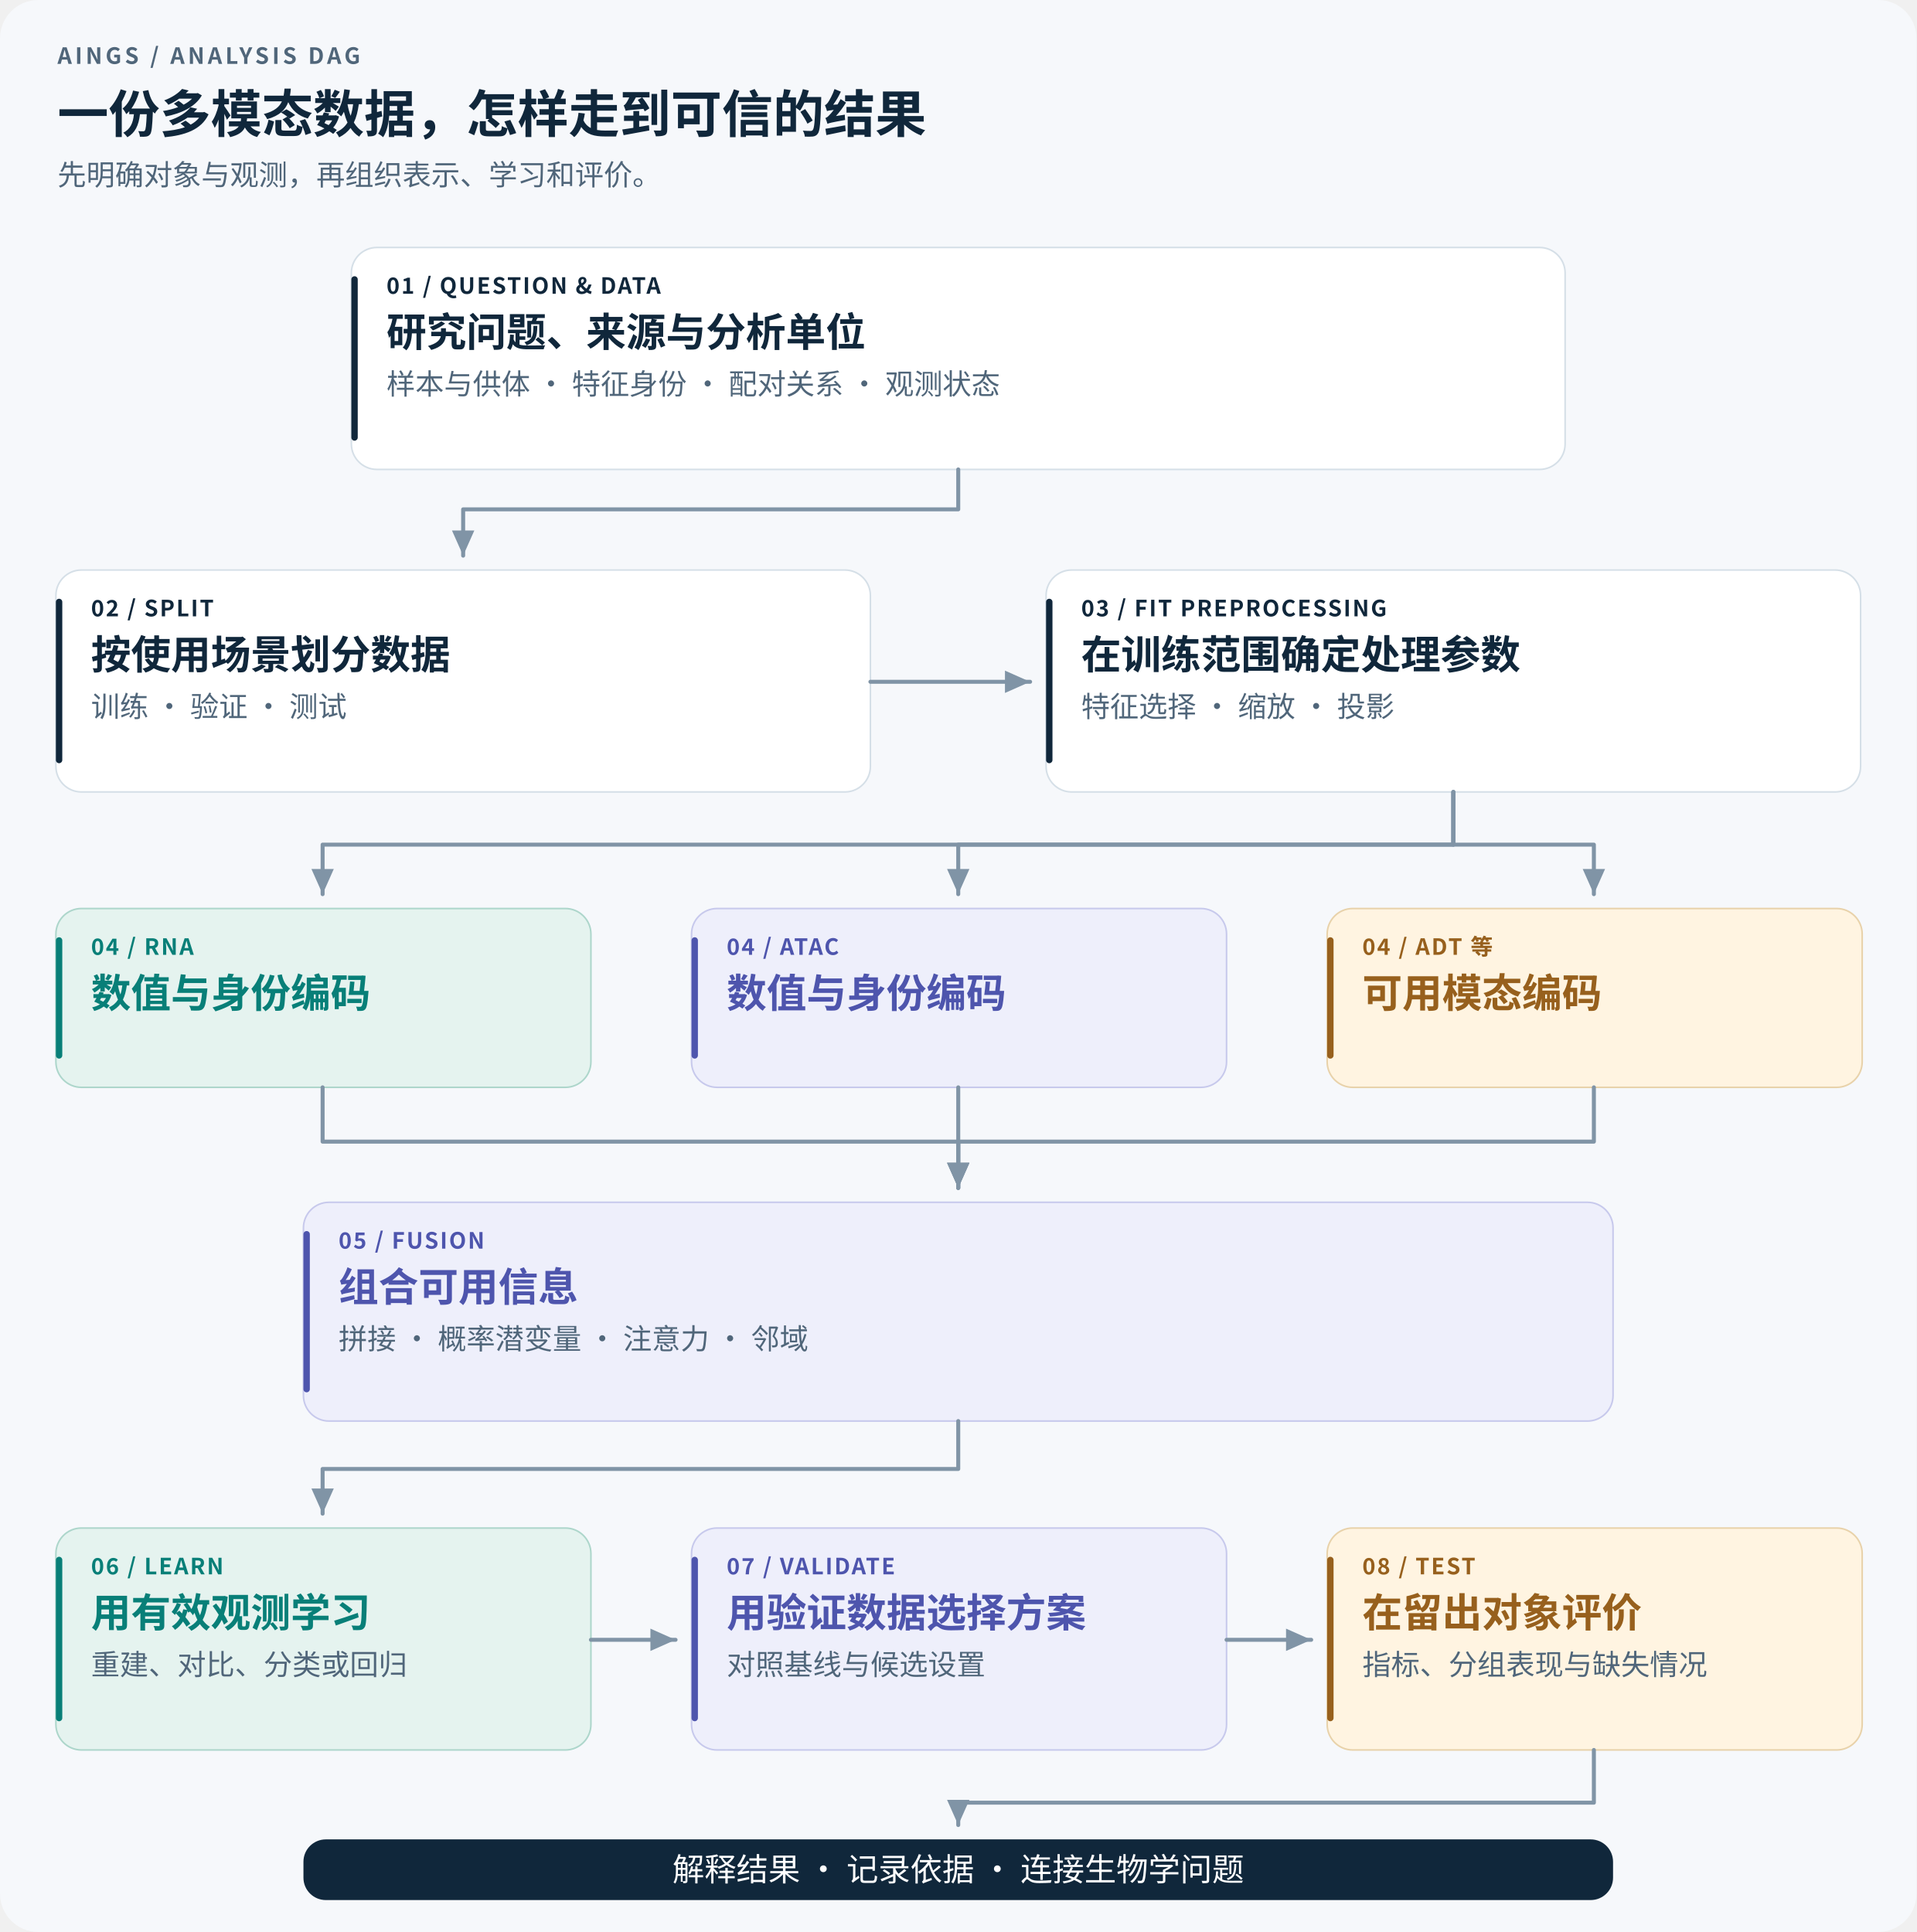
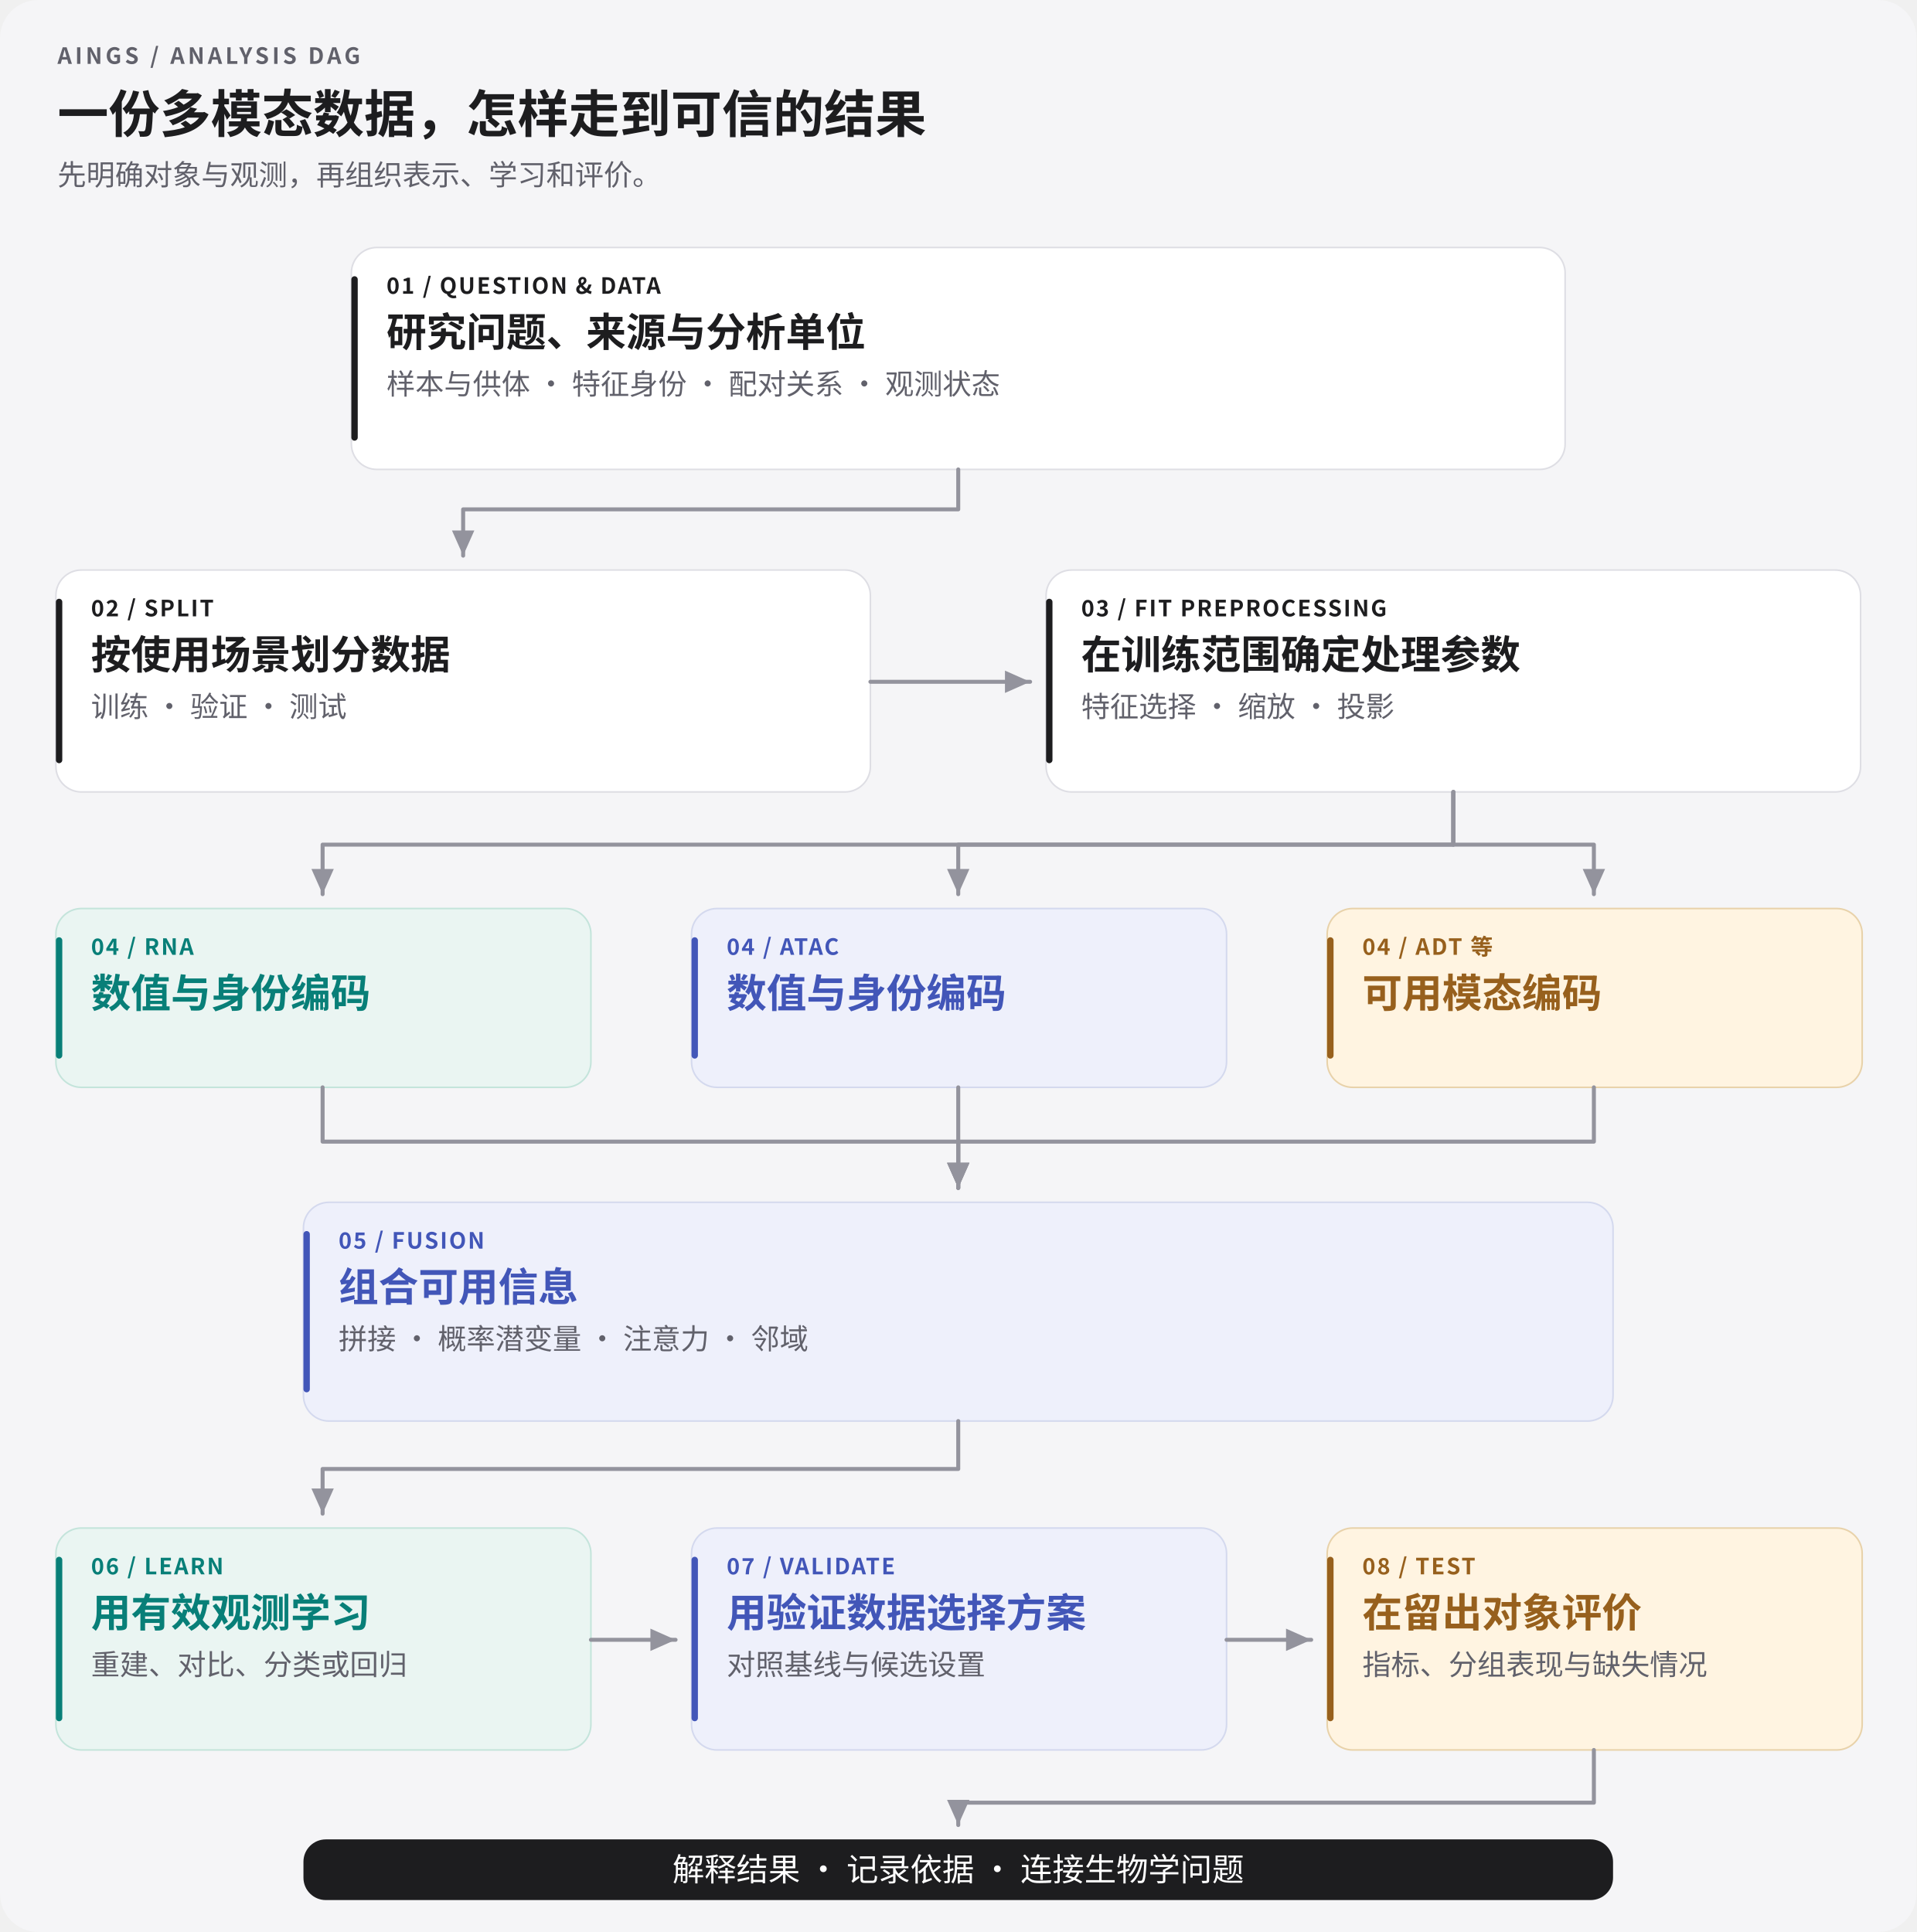
<svg xmlns="http://www.w3.org/2000/svg" width="1200" height="1210" viewBox="0 0 1200 1210" role="img" aria-labelledby="title desc">
  <defs>
    <linearGradient id="hero" x1="0" y1="0" x2="1" y2="1">
      <stop stop-color="#102c43" />
      <stop offset="1" stop-color="#101b31" />
    </linearGradient>
    <linearGradient id="mint" x1="0" y1="0" x2="1" y2="1">
      <stop stop-color="#5ee0bd" />
      <stop offset="1" stop-color="#91e3df" />
    </linearGradient>
    <linearGradient id="violet" x1="0" y1="0" x2="1" y2="1">
      <stop stop-color="#a0b8ff" />
      <stop offset="1" stop-color="#d4bbf7" />
    </linearGradient>
    <marker id="arrow" viewBox="0 0 10 10" refX="9" refY="5" markerWidth="7" markerHeight="7" orient="auto-start-reverse">
-       <path d="M 0 1 L 9 5 L 0 9 z" fill="#8094a6" />
+       <path d="M 0 1 L 9 5 L 0 9 z" fill="#93939d" />
    </marker>
  </defs>
-   <rect x="0" y="0" width="1200" height="1210" rx="24" fill="#f6f8fb" stroke="none" />
-   <text x="36" y="40" font-family="Segoe UI, Microsoft YaHei, Noto Sans CJK SC, sans-serif" font-size="14" font-weight="600" fill="#50667a" text-anchor="start" letter-spacing="2">AINGS / ANALYSIS DAG</text>
-   <text x="36" y="83" font-family="Segoe UI, Microsoft YaHei, Noto Sans CJK SC, sans-serif" font-size="32" font-weight="700" fill="#10273b" text-anchor="start">一份多模态数据，怎样走到可信的结果</text>
-   <text x="36" y="116" font-family="Segoe UI, Microsoft YaHei, Noto Sans CJK SC, sans-serif" font-size="18" font-weight="400" fill="#50667a" text-anchor="start">先明确对象与观测，再组织表示、学习和评价。</text>
-   <rect x="220" y="155" width="760" height="139" rx="16" fill="#ffffff" stroke="#d5dfe7" />
-   <rect x="220" y="173" width="4" height="103" rx="2" fill="#10273b" stroke="none" />
-   <text x="242" y="184" font-family="Segoe UI, Microsoft YaHei, Noto Sans CJK SC, sans-serif" font-size="14" font-weight="600" fill="#10273b" text-anchor="start" letter-spacing="1">01 / QUESTION &amp; DATA</text>
-   <text x="242" y="217" font-family="Segoe UI, Microsoft YaHei, Noto Sans CJK SC, sans-serif" font-size="25" font-weight="650" fill="#10273b" text-anchor="start">研究问题、来源与分析单位</text>
-   <text x="242" y="247" font-family="Segoe UI, Microsoft YaHei, Noto Sans CJK SC, sans-serif" font-size="18" font-weight="400" fill="#50667a" text-anchor="start">样本与供体 · 特征身份 · 配对关系 · 观测状态</text>
-   <path d="M 600 294 L 600 319 L 290 319 L 290 348" fill="none" stroke="#8094a6" stroke-width="2.5" stroke-linecap="round" stroke-linejoin="round" marker-end="url(#arrow)" />
-   <rect x="35" y="357" width="510" height="139" rx="16" fill="#ffffff" stroke="#d5dfe7" />
-   <rect x="35" y="375" width="4" height="103" rx="2" fill="#10273b" stroke="none" />
-   <text x="57" y="386" font-family="Segoe UI, Microsoft YaHei, Noto Sans CJK SC, sans-serif" font-size="14" font-weight="600" fill="#10273b" text-anchor="start" letter-spacing="1">02 / SPLIT</text>
-   <text x="57" y="419" font-family="Segoe UI, Microsoft YaHei, Noto Sans CJK SC, sans-serif" font-size="25" font-weight="650" fill="#10273b" text-anchor="start">按使用场景划分数据</text>
-   <text x="57" y="449" font-family="Segoe UI, Microsoft YaHei, Noto Sans CJK SC, sans-serif" font-size="18" font-weight="400" fill="#50667a" text-anchor="start">训练 · 验证 · 测试</text>
-   <path d="M 545 427 L 645 427" fill="none" stroke="#8094a6" stroke-width="2.5" stroke-linecap="round" stroke-linejoin="round" marker-end="url(#arrow)" />
-   <rect x="655" y="357" width="510" height="139" rx="16" fill="#ffffff" stroke="#d5dfe7" />
-   <rect x="655" y="375" width="4" height="103" rx="2" fill="#10273b" stroke="none" />
-   <text x="677" y="386" font-family="Segoe UI, Microsoft YaHei, Noto Sans CJK SC, sans-serif" font-size="14" font-weight="600" fill="#10273b" text-anchor="start" letter-spacing="1">03 / FIT PREPROCESSING</text>
-   <text x="677" y="419" font-family="Segoe UI, Microsoft YaHei, Noto Sans CJK SC, sans-serif" font-size="25" font-weight="650" fill="#10273b" text-anchor="start">在训练范围确定处理参数</text>
-   <text x="677" y="449" font-family="Segoe UI, Microsoft YaHei, Noto Sans CJK SC, sans-serif" font-size="18" font-weight="400" fill="#50667a" text-anchor="start">特征选择 · 缩放 · 投影</text>
-   <path d="M 910 496 L 910 529 L 202 529 L 202 560" fill="none" stroke="#8094a6" stroke-width="2.5" stroke-linecap="round" stroke-linejoin="round" marker-end="url(#arrow)" />
-   <path d="M 910 496 L 910 529 L 600 529 L 600 560" fill="none" stroke="#8094a6" stroke-width="2.5" stroke-linecap="round" stroke-linejoin="round" marker-end="url(#arrow)" />
-   <path d="M 910 496 L 910 529 L 998 529 L 998 560" fill="none" stroke="#8094a6" stroke-width="2.5" stroke-linecap="round" stroke-linejoin="round" marker-end="url(#arrow)" />
-   <rect x="35" y="569" width="335" height="112" rx="16" fill="#e5f3ef" stroke="#add6cb" />
+   <rect x="0" y="0" width="1200" height="1210" rx="24" fill="#f5f5f7" stroke="none" />
+   <text x="36" y="40" font-family="Microsoft YaHei, Segoe UI, PingFang SC, Noto Sans CJK SC, sans-serif" font-size="14" font-weight="600" fill="#61616b" text-anchor="start" letter-spacing="2">AINGS / ANALYSIS DAG</text>
+   <text x="36" y="83" font-family="Microsoft YaHei, Segoe UI, PingFang SC, Noto Sans CJK SC, sans-serif" font-size="32" font-weight="700" fill="#1d1d1f" text-anchor="start">一份多模态数据，怎样走到可信的结果</text>
+   <text x="36" y="116" font-family="Microsoft YaHei, Segoe UI, PingFang SC, Noto Sans CJK SC, sans-serif" font-size="18" font-weight="400" fill="#61616b" text-anchor="start">先明确对象与观测，再组织表示、学习和评价。</text>
+   <rect x="220" y="155" width="760" height="139" rx="16" fill="#ffffff" stroke="#dedee4" />
+   <rect x="220" y="173" width="4" height="103" rx="2" fill="#1d1d1f" stroke="none" />
+   <text x="242" y="184" font-family="Microsoft YaHei, Segoe UI, PingFang SC, Noto Sans CJK SC, sans-serif" font-size="14" font-weight="600" fill="#1d1d1f" text-anchor="start" letter-spacing="1">01 / QUESTION &amp; DATA</text>
+   <text x="242" y="217" font-family="Microsoft YaHei, Segoe UI, PingFang SC, Noto Sans CJK SC, sans-serif" font-size="25" font-weight="650" fill="#1d1d1f" text-anchor="start">研究问题、来源与分析单位</text>
+   <text x="242" y="247" font-family="Microsoft YaHei, Segoe UI, PingFang SC, Noto Sans CJK SC, sans-serif" font-size="18" font-weight="400" fill="#61616b" text-anchor="start">样本与供体 · 特征身份 · 配对关系 · 观测状态</text>
+   <path d="M 600 294 L 600 319 L 290 319 L 290 348" fill="none" stroke="#93939d" stroke-width="2.5" stroke-linecap="round" stroke-linejoin="round" marker-end="url(#arrow)" />
+   <rect x="35" y="357" width="510" height="139" rx="16" fill="#ffffff" stroke="#dedee4" />
+   <rect x="35" y="375" width="4" height="103" rx="2" fill="#1d1d1f" stroke="none" />
+   <text x="57" y="386" font-family="Microsoft YaHei, Segoe UI, PingFang SC, Noto Sans CJK SC, sans-serif" font-size="14" font-weight="600" fill="#1d1d1f" text-anchor="start" letter-spacing="1">02 / SPLIT</text>
+   <text x="57" y="419" font-family="Microsoft YaHei, Segoe UI, PingFang SC, Noto Sans CJK SC, sans-serif" font-size="25" font-weight="650" fill="#1d1d1f" text-anchor="start">按使用场景划分数据</text>
+   <text x="57" y="449" font-family="Microsoft YaHei, Segoe UI, PingFang SC, Noto Sans CJK SC, sans-serif" font-size="18" font-weight="400" fill="#61616b" text-anchor="start">训练 · 验证 · 测试</text>
+   <path d="M 545 427 L 645 427" fill="none" stroke="#93939d" stroke-width="2.5" stroke-linecap="round" stroke-linejoin="round" marker-end="url(#arrow)" />
+   <rect x="655" y="357" width="510" height="139" rx="16" fill="#ffffff" stroke="#dedee4" />
+   <rect x="655" y="375" width="4" height="103" rx="2" fill="#1d1d1f" stroke="none" />
+   <text x="677" y="386" font-family="Microsoft YaHei, Segoe UI, PingFang SC, Noto Sans CJK SC, sans-serif" font-size="14" font-weight="600" fill="#1d1d1f" text-anchor="start" letter-spacing="1">03 / FIT PREPROCESSING</text>
+   <text x="677" y="419" font-family="Microsoft YaHei, Segoe UI, PingFang SC, Noto Sans CJK SC, sans-serif" font-size="25" font-weight="650" fill="#1d1d1f" text-anchor="start">在训练范围确定处理参数</text>
+   <text x="677" y="449" font-family="Microsoft YaHei, Segoe UI, PingFang SC, Noto Sans CJK SC, sans-serif" font-size="18" font-weight="400" fill="#61616b" text-anchor="start">特征选择 · 缩放 · 投影</text>
+   <path d="M 910 496 L 910 529 L 202 529 L 202 560" fill="none" stroke="#93939d" stroke-width="2.5" stroke-linecap="round" stroke-linejoin="round" marker-end="url(#arrow)" />
+   <path d="M 910 496 L 910 529 L 600 529 L 600 560" fill="none" stroke="#93939d" stroke-width="2.5" stroke-linecap="round" stroke-linejoin="round" marker-end="url(#arrow)" />
+   <path d="M 910 496 L 910 529 L 998 529 L 998 560" fill="none" stroke="#93939d" stroke-width="2.5" stroke-linecap="round" stroke-linejoin="round" marker-end="url(#arrow)" />
+   <rect x="35" y="569" width="335" height="112" rx="16" fill="#eaf5f2" stroke="#c4e4db" />
  <rect x="35" y="587" width="4" height="76" rx="2" fill="#087f78" stroke="none" />
-   <text x="57" y="598" font-family="Segoe UI, Microsoft YaHei, Noto Sans CJK SC, sans-serif" font-size="14" font-weight="600" fill="#087f78" text-anchor="start" letter-spacing="1">04 / RNA</text>
-   <text x="57" y="631" font-family="Segoe UI, Microsoft YaHei, Noto Sans CJK SC, sans-serif" font-size="25" font-weight="650" fill="#087f78" text-anchor="start">数值与身份编码</text>
-   <rect x="433" y="569" width="335" height="112" rx="16" fill="#eeeffb" stroke="#c7c9ec" />
-   <rect x="433" y="587" width="4" height="76" rx="2" fill="#4e55ad" stroke="none" />
-   <text x="455" y="598" font-family="Segoe UI, Microsoft YaHei, Noto Sans CJK SC, sans-serif" font-size="14" font-weight="600" fill="#4e55ad" text-anchor="start" letter-spacing="1">04 / ATAC</text>
-   <text x="455" y="631" font-family="Segoe UI, Microsoft YaHei, Noto Sans CJK SC, sans-serif" font-size="25" font-weight="650" fill="#4e55ad" text-anchor="start">数值与身份编码</text>
+   <text x="57" y="598" font-family="Microsoft YaHei, Segoe UI, PingFang SC, Noto Sans CJK SC, sans-serif" font-size="14" font-weight="600" fill="#087f78" text-anchor="start" letter-spacing="1">04 / RNA</text>
+   <text x="57" y="631" font-family="Microsoft YaHei, Segoe UI, PingFang SC, Noto Sans CJK SC, sans-serif" font-size="25" font-weight="650" fill="#087f78" text-anchor="start">数值与身份编码</text>
+   <rect x="433" y="569" width="335" height="112" rx="16" fill="#eef0fb" stroke="#d4d9ee" />
+   <rect x="433" y="587" width="4" height="76" rx="2" fill="#4256b8" stroke="none" />
+   <text x="455" y="598" font-family="Microsoft YaHei, Segoe UI, PingFang SC, Noto Sans CJK SC, sans-serif" font-size="14" font-weight="600" fill="#4256b8" text-anchor="start" letter-spacing="1">04 / ATAC</text>
+   <text x="455" y="631" font-family="Microsoft YaHei, Segoe UI, PingFang SC, Noto Sans CJK SC, sans-serif" font-size="25" font-weight="650" fill="#4256b8" text-anchor="start">数值与身份编码</text>
  <rect x="831" y="569" width="335" height="112" rx="16" fill="#fff4e1" stroke="#e8d2aa" />
  <rect x="831" y="587" width="4" height="76" rx="2" fill="#97601d" stroke="none" />
-   <text x="853" y="598" font-family="Segoe UI, Microsoft YaHei, Noto Sans CJK SC, sans-serif" font-size="14" font-weight="600" fill="#97601d" text-anchor="start" letter-spacing="1">04 / ADT 等</text>
-   <text x="853" y="631" font-family="Segoe UI, Microsoft YaHei, Noto Sans CJK SC, sans-serif" font-size="25" font-weight="650" fill="#97601d" text-anchor="start">可用模态编码</text>
-   <path d="M 202 681 L 202 715 L 600 715 L 600 744" fill="none" stroke="#8094a6" stroke-width="2.5" stroke-linecap="round" stroke-linejoin="round" marker-end="url(#arrow)" />
-   <path d="M 600 681 L 600 715 L 600 715 L 600 744" fill="none" stroke="#8094a6" stroke-width="2.5" stroke-linecap="round" stroke-linejoin="round" marker-end="url(#arrow)" />
-   <path d="M 998 681 L 998 715 L 600 715 L 600 744" fill="none" stroke="#8094a6" stroke-width="2.5" stroke-linecap="round" stroke-linejoin="round" marker-end="url(#arrow)" />
-   <rect x="190" y="753" width="820" height="137" rx="16" fill="#eeeffb" stroke="#c7c9ec" />
-   <rect x="190" y="771" width="4" height="101" rx="2" fill="#4e55ad" stroke="none" />
-   <text x="212" y="782" font-family="Segoe UI, Microsoft YaHei, Noto Sans CJK SC, sans-serif" font-size="14" font-weight="600" fill="#4e55ad" text-anchor="start" letter-spacing="1">05 / FUSION</text>
-   <text x="212" y="815" font-family="Segoe UI, Microsoft YaHei, Noto Sans CJK SC, sans-serif" font-size="25" font-weight="650" fill="#4e55ad" text-anchor="start">组合可用信息</text>
-   <text x="212" y="845" font-family="Segoe UI, Microsoft YaHei, Noto Sans CJK SC, sans-serif" font-size="18" font-weight="400" fill="#50667a" text-anchor="start">拼接 · 概率潜变量 · 注意力 · 邻域</text>
-   <path d="M 600 890 L 600 920 L 202 920 L 202 948" fill="none" stroke="#8094a6" stroke-width="2.5" stroke-linecap="round" stroke-linejoin="round" marker-end="url(#arrow)" />
-   <rect x="35" y="957" width="335" height="139" rx="16" fill="#e5f3ef" stroke="#add6cb" />
+   <text x="853" y="598" font-family="Microsoft YaHei, Segoe UI, PingFang SC, Noto Sans CJK SC, sans-serif" font-size="14" font-weight="600" fill="#97601d" text-anchor="start" letter-spacing="1">04 / ADT 等</text>
+   <text x="853" y="631" font-family="Microsoft YaHei, Segoe UI, PingFang SC, Noto Sans CJK SC, sans-serif" font-size="25" font-weight="650" fill="#97601d" text-anchor="start">可用模态编码</text>
+   <path d="M 202 681 L 202 715 L 600 715 L 600 744" fill="none" stroke="#93939d" stroke-width="2.5" stroke-linecap="round" stroke-linejoin="round" marker-end="url(#arrow)" />
+   <path d="M 600 681 L 600 715 L 600 715 L 600 744" fill="none" stroke="#93939d" stroke-width="2.5" stroke-linecap="round" stroke-linejoin="round" marker-end="url(#arrow)" />
+   <path d="M 998 681 L 998 715 L 600 715 L 600 744" fill="none" stroke="#93939d" stroke-width="2.5" stroke-linecap="round" stroke-linejoin="round" marker-end="url(#arrow)" />
+   <rect x="190" y="753" width="820" height="137" rx="16" fill="#eef0fb" stroke="#d4d9ee" />
+   <rect x="190" y="771" width="4" height="101" rx="2" fill="#4256b8" stroke="none" />
+   <text x="212" y="782" font-family="Microsoft YaHei, Segoe UI, PingFang SC, Noto Sans CJK SC, sans-serif" font-size="14" font-weight="600" fill="#4256b8" text-anchor="start" letter-spacing="1">05 / FUSION</text>
+   <text x="212" y="815" font-family="Microsoft YaHei, Segoe UI, PingFang SC, Noto Sans CJK SC, sans-serif" font-size="25" font-weight="650" fill="#4256b8" text-anchor="start">组合可用信息</text>
+   <text x="212" y="845" font-family="Microsoft YaHei, Segoe UI, PingFang SC, Noto Sans CJK SC, sans-serif" font-size="18" font-weight="400" fill="#61616b" text-anchor="start">拼接 · 概率潜变量 · 注意力 · 邻域</text>
+   <path d="M 600 890 L 600 920 L 202 920 L 202 948" fill="none" stroke="#93939d" stroke-width="2.5" stroke-linecap="round" stroke-linejoin="round" marker-end="url(#arrow)" />
+   <rect x="35" y="957" width="335" height="139" rx="16" fill="#eaf5f2" stroke="#c4e4db" />
  <rect x="35" y="975" width="4" height="103" rx="2" fill="#087f78" stroke="none" />
-   <text x="57" y="986" font-family="Segoe UI, Microsoft YaHei, Noto Sans CJK SC, sans-serif" font-size="14" font-weight="600" fill="#087f78" text-anchor="start" letter-spacing="1">06 / LEARN</text>
-   <text x="57" y="1019" font-family="Segoe UI, Microsoft YaHei, Noto Sans CJK SC, sans-serif" font-size="25" font-weight="650" fill="#087f78" text-anchor="start">用有效观测学习</text>
-   <text x="57" y="1049" font-family="Segoe UI, Microsoft YaHei, Noto Sans CJK SC, sans-serif" font-size="18" font-weight="400" fill="#50667a" text-anchor="start">重建、对比、分类或回归</text>
-   <rect x="433" y="957" width="335" height="139" rx="16" fill="#eeeffb" stroke="#c7c9ec" />
-   <rect x="433" y="975" width="4" height="103" rx="2" fill="#4e55ad" stroke="none" />
-   <text x="455" y="986" font-family="Segoe UI, Microsoft YaHei, Noto Sans CJK SC, sans-serif" font-size="14" font-weight="600" fill="#4e55ad" text-anchor="start" letter-spacing="1">07 / VALIDATE</text>
-   <text x="455" y="1019" font-family="Segoe UI, Microsoft YaHei, Noto Sans CJK SC, sans-serif" font-size="25" font-weight="650" fill="#4e55ad" text-anchor="start">用验证数据选择方案</text>
-   <text x="455" y="1049" font-family="Segoe UI, Microsoft YaHei, Noto Sans CJK SC, sans-serif" font-size="18" font-weight="400" fill="#50667a" text-anchor="start">对照基线与候选设置</text>
+   <text x="57" y="986" font-family="Microsoft YaHei, Segoe UI, PingFang SC, Noto Sans CJK SC, sans-serif" font-size="14" font-weight="600" fill="#087f78" text-anchor="start" letter-spacing="1">06 / LEARN</text>
+   <text x="57" y="1019" font-family="Microsoft YaHei, Segoe UI, PingFang SC, Noto Sans CJK SC, sans-serif" font-size="25" font-weight="650" fill="#087f78" text-anchor="start">用有效观测学习</text>
+   <text x="57" y="1049" font-family="Microsoft YaHei, Segoe UI, PingFang SC, Noto Sans CJK SC, sans-serif" font-size="18" font-weight="400" fill="#61616b" text-anchor="start">重建、对比、分类或回归</text>
+   <rect x="433" y="957" width="335" height="139" rx="16" fill="#eef0fb" stroke="#d4d9ee" />
+   <rect x="433" y="975" width="4" height="103" rx="2" fill="#4256b8" stroke="none" />
+   <text x="455" y="986" font-family="Microsoft YaHei, Segoe UI, PingFang SC, Noto Sans CJK SC, sans-serif" font-size="14" font-weight="600" fill="#4256b8" text-anchor="start" letter-spacing="1">07 / VALIDATE</text>
+   <text x="455" y="1019" font-family="Microsoft YaHei, Segoe UI, PingFang SC, Noto Sans CJK SC, sans-serif" font-size="25" font-weight="650" fill="#4256b8" text-anchor="start">用验证数据选择方案</text>
+   <text x="455" y="1049" font-family="Microsoft YaHei, Segoe UI, PingFang SC, Noto Sans CJK SC, sans-serif" font-size="18" font-weight="400" fill="#61616b" text-anchor="start">对照基线与候选设置</text>
  <rect x="831" y="957" width="335" height="139" rx="16" fill="#fff4e1" stroke="#e8d2aa" />
  <rect x="831" y="975" width="4" height="103" rx="2" fill="#97601d" stroke="none" />
-   <text x="853" y="986" font-family="Segoe UI, Microsoft YaHei, Noto Sans CJK SC, sans-serif" font-size="14" font-weight="600" fill="#97601d" text-anchor="start" letter-spacing="1">08 / TEST</text>
-   <text x="853" y="1019" font-family="Segoe UI, Microsoft YaHei, Noto Sans CJK SC, sans-serif" font-size="25" font-weight="650" fill="#97601d" text-anchor="start">在留出对象评价</text>
-   <text x="853" y="1049" font-family="Segoe UI, Microsoft YaHei, Noto Sans CJK SC, sans-serif" font-size="18" font-weight="400" fill="#50667a" text-anchor="start">指标、分组表现与缺失情况</text>
-   <path d="M 370 1027 L 423 1027" fill="none" stroke="#8094a6" stroke-width="2.5" stroke-linecap="round" stroke-linejoin="round" marker-end="url(#arrow)" />
-   <path d="M 768 1027 L 821 1027" fill="none" stroke="#8094a6" stroke-width="2.5" stroke-linecap="round" stroke-linejoin="round" marker-end="url(#arrow)" />
-   <path d="M 998 1096 L 998 1129 L 600 1129 L 600 1143" fill="none" stroke="#8094a6" stroke-width="2.5" stroke-linecap="round" stroke-linejoin="round" marker-end="url(#arrow)" />
-   <rect x="190" y="1152" width="820" height="38" rx="14" fill="#10273b" stroke="none" />
-   <text x="600" y="1178" font-family="Segoe UI, Microsoft YaHei, Noto Sans CJK SC, sans-serif" font-size="20" font-weight="500" fill="#fff" text-anchor="middle">解释结果 · 记录依据 · 连接生物学问题</text>
+   <text x="853" y="986" font-family="Microsoft YaHei, Segoe UI, PingFang SC, Noto Sans CJK SC, sans-serif" font-size="14" font-weight="600" fill="#97601d" text-anchor="start" letter-spacing="1">08 / TEST</text>
+   <text x="853" y="1019" font-family="Microsoft YaHei, Segoe UI, PingFang SC, Noto Sans CJK SC, sans-serif" font-size="25" font-weight="650" fill="#97601d" text-anchor="start">在留出对象评价</text>
+   <text x="853" y="1049" font-family="Microsoft YaHei, Segoe UI, PingFang SC, Noto Sans CJK SC, sans-serif" font-size="18" font-weight="400" fill="#61616b" text-anchor="start">指标、分组表现与缺失情况</text>
+   <path d="M 370 1027 L 423 1027" fill="none" stroke="#93939d" stroke-width="2.5" stroke-linecap="round" stroke-linejoin="round" marker-end="url(#arrow)" />
+   <path d="M 768 1027 L 821 1027" fill="none" stroke="#93939d" stroke-width="2.5" stroke-linecap="round" stroke-linejoin="round" marker-end="url(#arrow)" />
+   <path d="M 998 1096 L 998 1129 L 600 1129 L 600 1143" fill="none" stroke="#93939d" stroke-width="2.5" stroke-linecap="round" stroke-linejoin="round" marker-end="url(#arrow)" />
+   <rect x="190" y="1152" width="820" height="38" rx="14" fill="#1d1d1f" stroke="none" />
+   <text x="600" y="1178" font-family="Microsoft YaHei, Segoe UI, PingFang SC, Noto Sans CJK SC, sans-serif" font-size="20" font-weight="500" fill="#fff" text-anchor="middle">解释结果 · 记录依据 · 连接生物学问题</text>
</svg>
